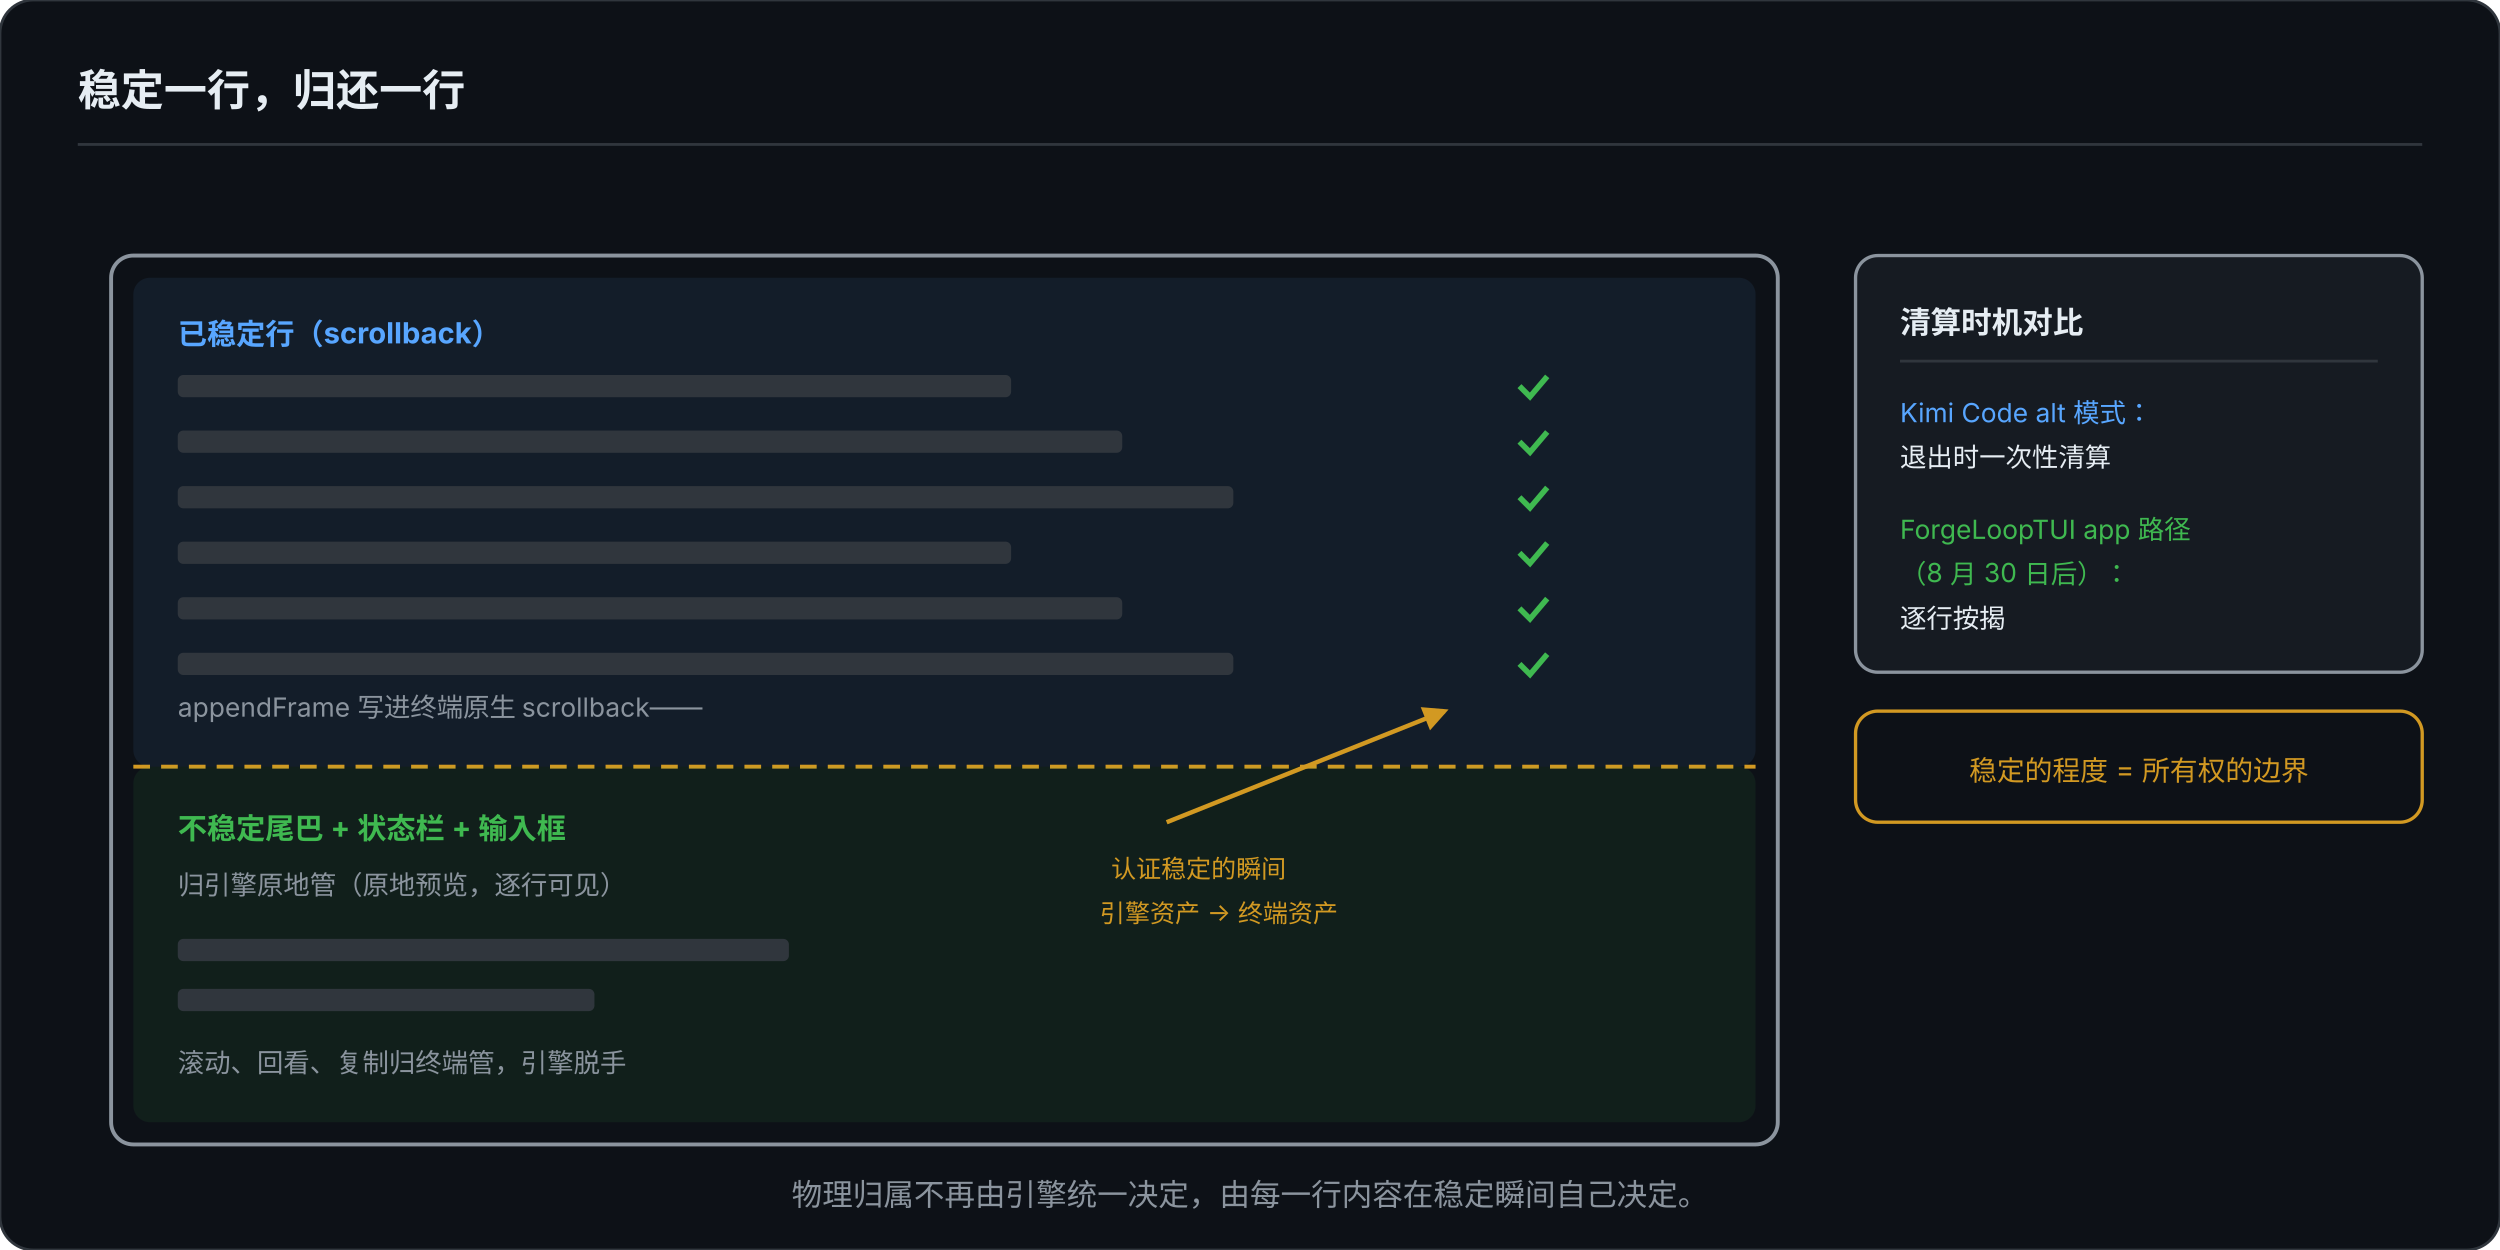
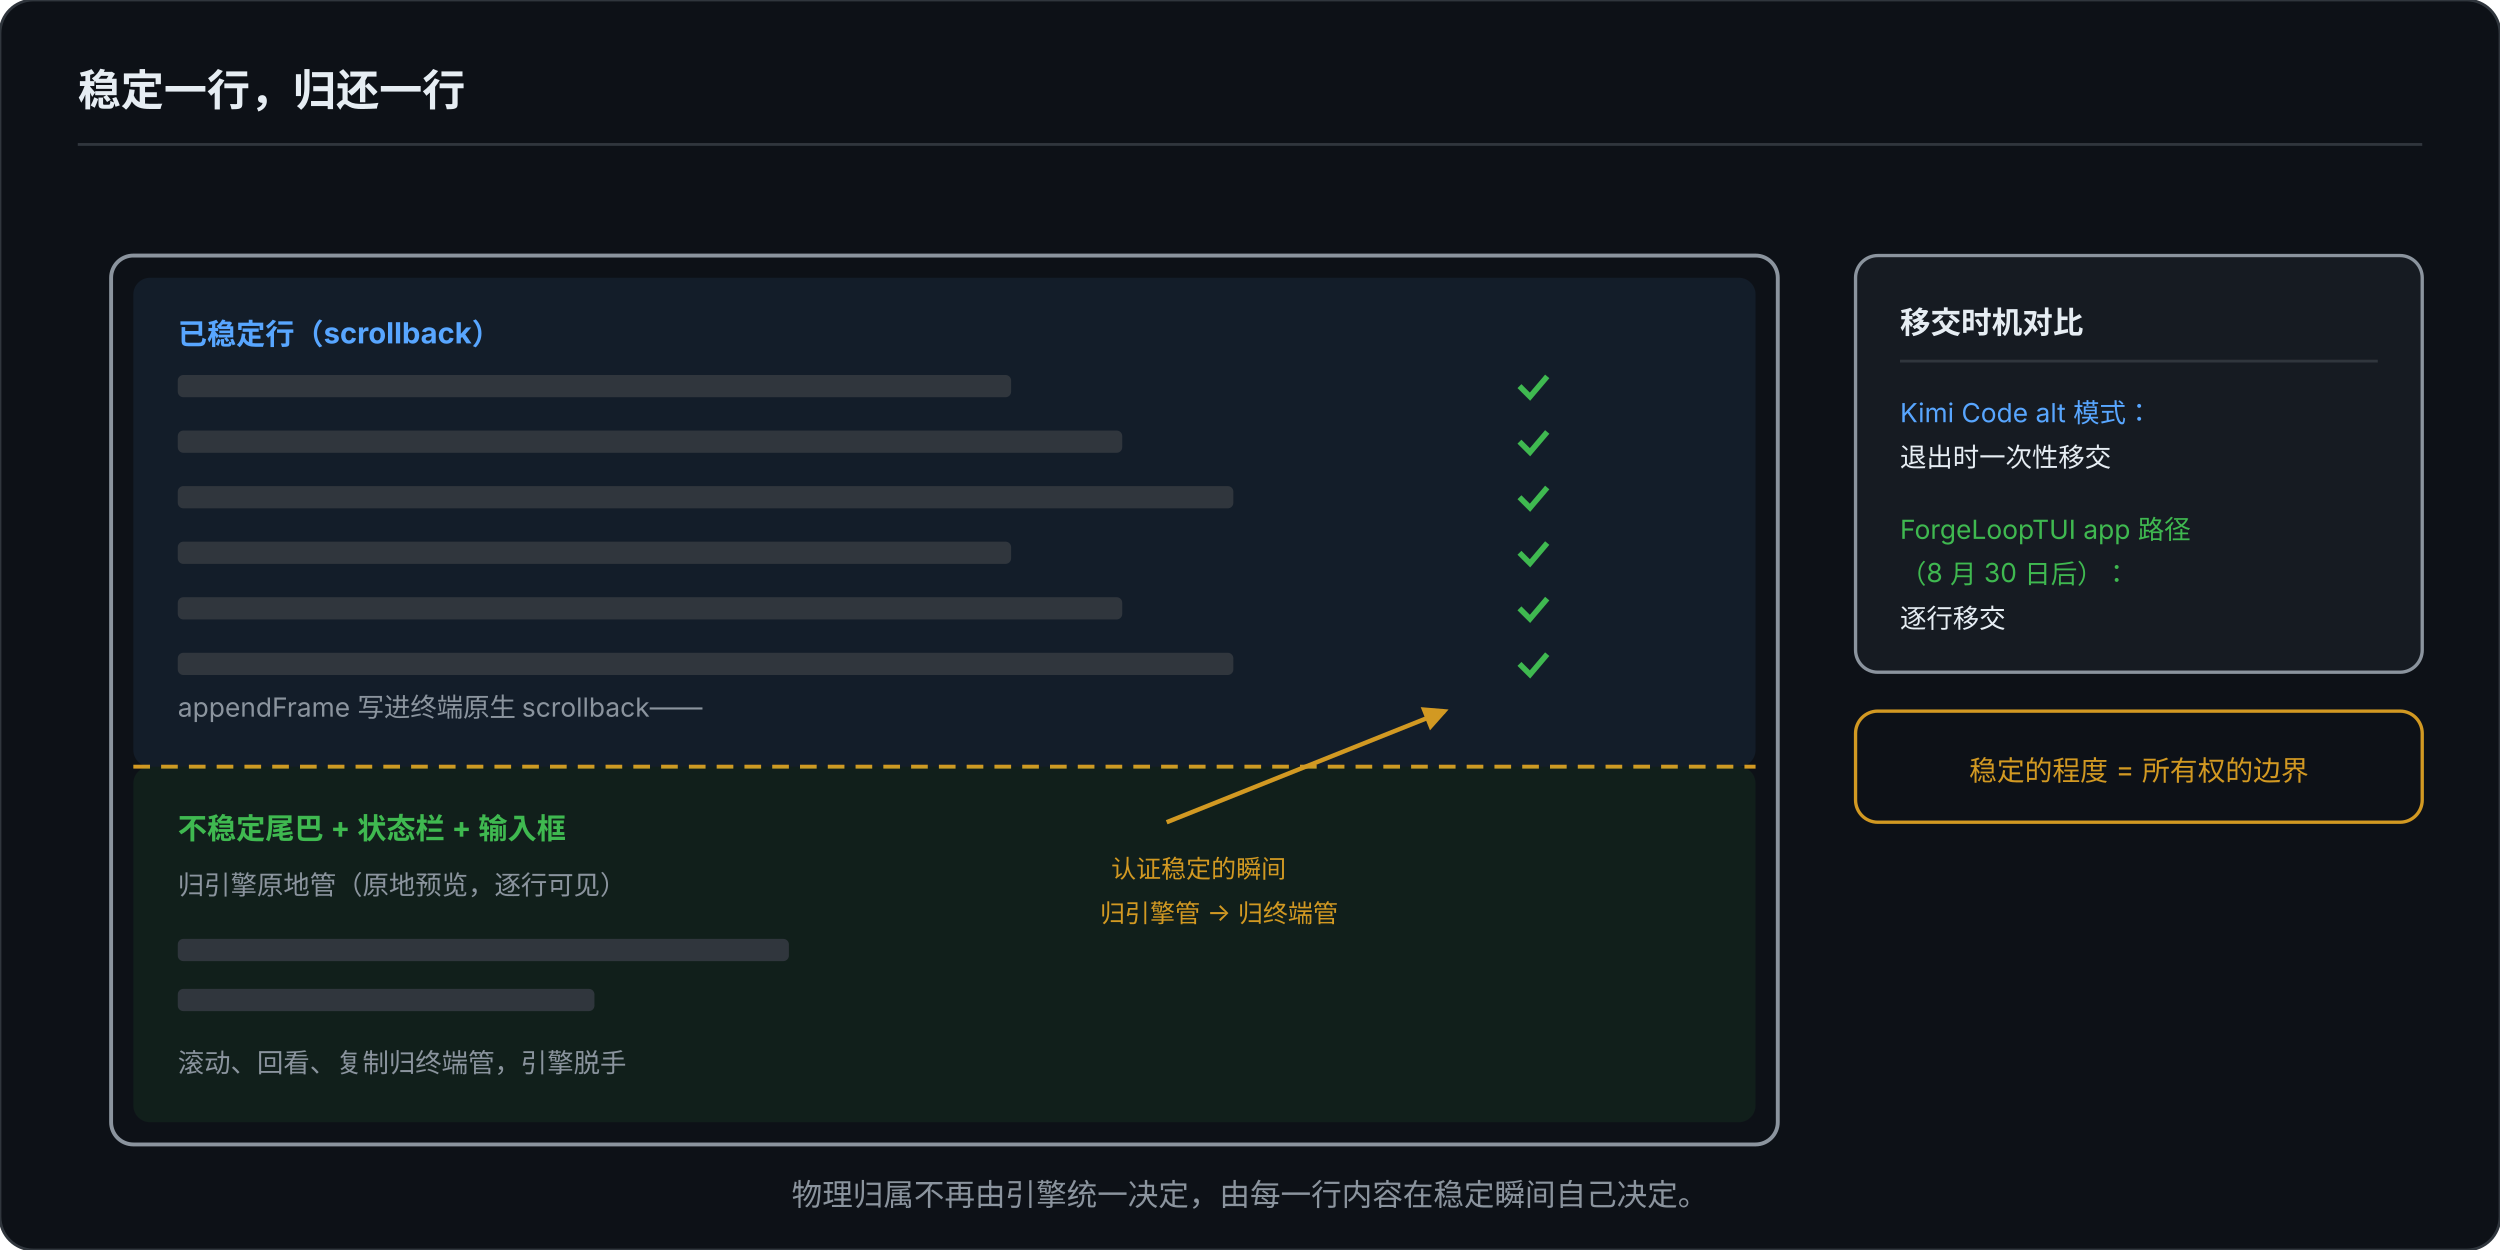
<svg xmlns="http://www.w3.org/2000/svg" width="900" height="450" viewBox="0 0 900 450">
  <defs>
    <marker id="mk1" markerWidth="9" markerHeight="9" refX="7.4" refY="4.5" orient="auto" markerUnits="userSpaceOnUse">
      <path d="M0,0 L9,4.5 L0,9 z" fill="#d29922" />
    </marker>
  </defs>
  <rect x="0.0" y="0.0" width="900.0" height="450.0" rx="12" fill="#0d1117" stroke="#30363d" stroke-width="1" />
  <text x="28.0" y="38.0" font-size="15.5" fill="#e6edf3" font-family="-apple-system,'PingFang SC','Hiragino Sans GB','Microsoft YaHei',sans-serif" text-anchor="start" font-weight="700">稳定一行，归还一行</text>
  <line x1="28" y1="52" x2="872" y2="52" stroke="#30363d" stroke-width="1" />
  <rect x="40.0" y="92.0" width="600.0" height="320.0" rx="8" fill="#0d1117" stroke="#8b949e" stroke-width="1.4" />
  <rect x="48.0" y="100.0" width="584.0" height="176.0" rx="6" fill="#58a6ff" opacity="0.08" />
  <text x="64.0" y="124.0" font-size="10.5" fill="#58a6ff" font-family="-apple-system,'PingFang SC','Hiragino Sans GB','Microsoft YaHei',sans-serif" text-anchor="start" font-weight="700">已稳定行（scrollback）</text>
  <rect x="64.0" y="135.0" width="300.0" height="8.0" rx="2" fill="#30363d" />
  <path d="M547.0,139.0 L550.8,142.8 L557.0,135.5" fill="none" stroke="#3fb950" stroke-width="2" />
  <rect x="64.0" y="155.0" width="340.0" height="8.0" rx="2" fill="#30363d" />
  <path d="M547.0,159.0 L550.8,162.8 L557.0,155.5" fill="none" stroke="#3fb950" stroke-width="2" />
  <rect x="64.0" y="175.0" width="380.0" height="8.0" rx="2" fill="#30363d" />
  <path d="M547.0,179.0 L550.8,182.8 L557.0,175.5" fill="none" stroke="#3fb950" stroke-width="2" />
  <rect x="64.0" y="195.0" width="300.0" height="8.0" rx="2" fill="#30363d" />
  <path d="M547.0,199.0 L550.8,202.8 L557.0,195.5" fill="none" stroke="#3fb950" stroke-width="2" />
  <rect x="64.0" y="215.0" width="340.0" height="8.0" rx="2" fill="#30363d" />
  <path d="M547.0,219.0 L550.8,222.8 L557.0,215.5" fill="none" stroke="#3fb950" stroke-width="2" />
  <rect x="64.0" y="235.0" width="380.0" height="8.0" rx="2" fill="#30363d" />
  <path d="M547.0,239.0 L550.8,242.8 L557.0,235.5" fill="none" stroke="#3fb950" stroke-width="2" />
  <text x="64.0" y="258.0" font-size="9.5" fill="#8b949e" font-family="-apple-system,'PingFang SC','Hiragino Sans GB','Microsoft YaHei',sans-serif" text-anchor="start" font-weight="400">appendFrame 写进终端原生 scrollback——</text>
  <line x1="48.0" y1="276.0" x2="632.0" y2="276.0" stroke="#d29922" stroke-width="1.4" stroke-dasharray="6 4" />
  <rect x="48.0" y="276.0" width="584.0" height="128.0" rx="6" fill="#3fb950" opacity="0.08" />
  <text x="64.0" y="302.0" font-size="10.5" fill="#3fb950" font-family="-apple-system,'PingFang SC','Hiragino Sans GB','Microsoft YaHei',sans-serif" text-anchor="start" font-weight="700">不稳定尾巴 + 状态栏 + 输入框</text>
  <text x="64.0" y="322.0" font-size="9.5" fill="#8b949e" font-family="-apple-system,'PingFang SC','Hiragino Sans GB','Microsoft YaHei',sans-serif" text-anchor="start" font-weight="400">归引擎原地管（原地预览，逐行可见）</text>
  <rect x="64.0" y="338.0" width="220.0" height="8.0" rx="2" fill="#30363d" />
  <rect x="64.0" y="356.0" width="150.0" height="8.0" rx="2" fill="#30363d" />
  <text x="64.0" y="386.0" font-size="9.5" fill="#8b949e" font-family="-apple-system,'PingFang SC','Hiragino Sans GB','Microsoft YaHei',sans-serif" text-anchor="start" font-weight="400">滚动、回看、复制归终端管，引擎脱手</text>
  <line x1="420.0" y1="296.0" x2="520.0" y2="256.0" stroke="#d29922" stroke-width="1.6" marker-end="url(#mk1)" />
  <text x="400.0" y="316.0" font-size="9" fill="#d29922" font-family="-apple-system,'PingFang SC','Hiragino Sans GB','Microsoft YaHei',sans-serif" text-anchor="start" font-weight="400">认证稳定的瞬间</text>
-   <text x="396.0" y="332.0" font-size="9" fill="#d29922" font-family="-apple-system,'PingFang SC','Hiragino Sans GB','Microsoft YaHei',sans-serif" text-anchor="start" font-weight="400">引擎资产 → 终端资产</text>
+   <text x="396.0" y="332.0" font-size="9" fill="#d29922" font-family="-apple-system,'PingFang SC','Hiragino Sans GB','Microsoft YaHei',sans-serif" text-anchor="start" font-weight="400">归引擎管 → 归终端管</text>
  <rect x="668.0" y="92.0" width="204.0" height="150.0" rx="8" fill="#161b22" stroke="#8b949e" stroke-width="1.2" />
-   <text x="684.0" y="120.0" font-size="11" fill="#e6edf3" font-family="-apple-system,'PingFang SC','Hiragino Sans GB','Microsoft YaHei',sans-serif" text-anchor="start" font-weight="700">清算时机对比</text>
+   <text x="684.0" y="120.0" font-size="11" fill="#e6edf3" font-family="-apple-system,'PingFang SC','Hiragino Sans GB','Microsoft YaHei',sans-serif" text-anchor="start" font-weight="700">移交时机对比</text>
  <line x1="684.0" y1="130.0" x2="856.0" y2="130.0" stroke="#30363d" stroke-width="1" />
  <text x="684.0" y="152.0" font-size="9.5" fill="#58a6ff" font-family="-apple-system,'PingFang SC','Hiragino Sans GB','Microsoft YaHei',sans-serif" text-anchor="start" font-weight="400">Kimi Code alt 模式：</text>
-   <text x="684.0" y="168.0" font-size="9.5" fill="#e6edf3" font-family="-apple-system,'PingFang SC','Hiragino Sans GB','Microsoft YaHei',sans-serif" text-anchor="start" font-weight="400">退出时一次性清算</text>
+   <text x="684.0" y="168.0" font-size="9.5" fill="#e6edf3" font-family="-apple-system,'PingFang SC','Hiragino Sans GB','Microsoft YaHei',sans-serif" text-anchor="start" font-weight="400">退出时一次性移交</text>
  <text x="684.0" y="194.0" font-size="9.5" fill="#3fb950" font-family="-apple-system,'PingFang SC','Hiragino Sans GB','Microsoft YaHei',sans-serif" text-anchor="start" font-weight="400">ForgeLoopTUI app 路径</text>
  <text x="684.0" y="210.0" font-size="9.5" fill="#3fb950" font-family="-apple-system,'PingFang SC','Hiragino Sans GB','Microsoft YaHei',sans-serif" text-anchor="start" font-weight="400">（8 月 30 日后）：</text>
-   <text x="684.0" y="226.0" font-size="9.5" fill="#e6edf3" font-family="-apple-system,'PingFang SC','Hiragino Sans GB','Microsoft YaHei',sans-serif" text-anchor="start" font-weight="400">逐行按揭</text>
+   <text x="684.0" y="226.0" font-size="9.5" fill="#e6edf3" font-family="-apple-system,'PingFang SC','Hiragino Sans GB','Microsoft YaHei',sans-serif" text-anchor="start" font-weight="400">逐行移交</text>
  <rect x="668.0" y="256.0" width="204.0" height="40.0" rx="8" fill="#0d1117" stroke="#d29922" stroke-width="1.2" />
  <text x="770.0" y="281.0" font-size="10" fill="#d29922" font-family="-apple-system,'PingFang SC','Hiragino Sans GB','Microsoft YaHei',sans-serif" text-anchor="middle" font-weight="400">稳定的程度 = 所有权的边界</text>
  <text x="450.0" y="434.0" font-size="11" fill="#8b949e" font-family="-apple-system,'PingFang SC','Hiragino Sans GB','Microsoft YaHei',sans-serif" text-anchor="middle" font-weight="400">物理归属不再由引擎统一决定，由每一行内容在稳定瞬间自己决定。</text>
</svg>
